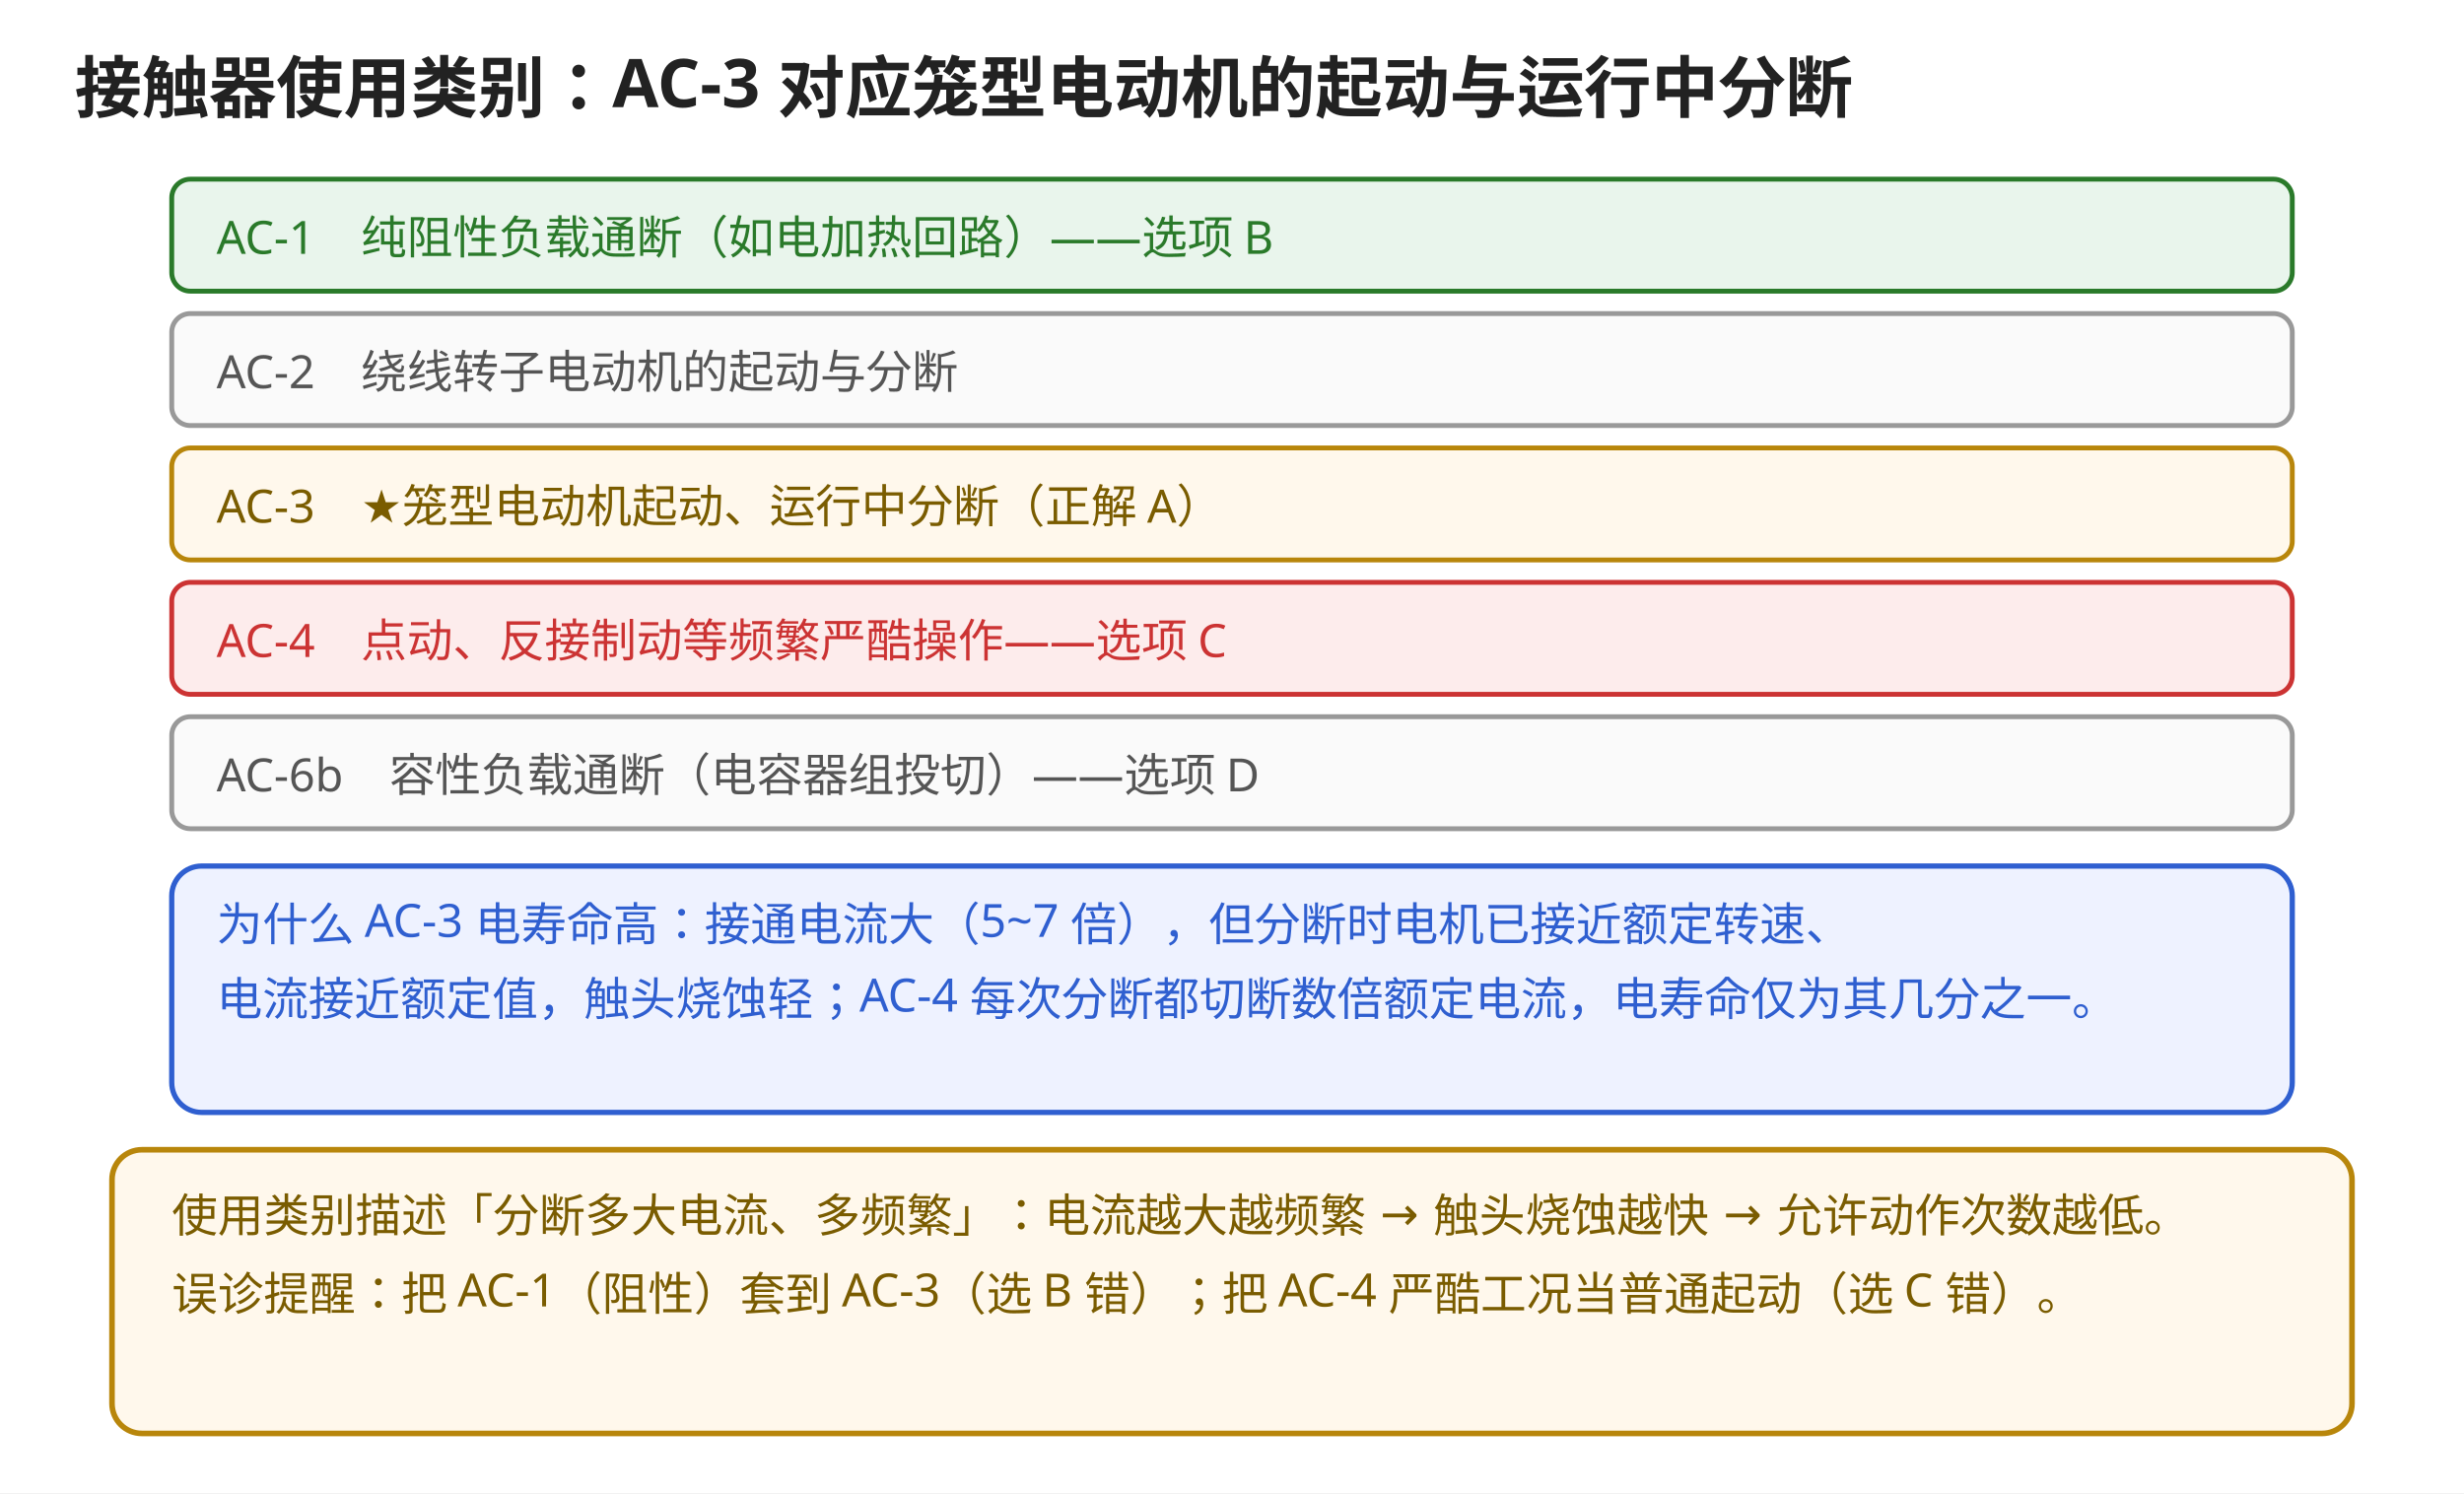
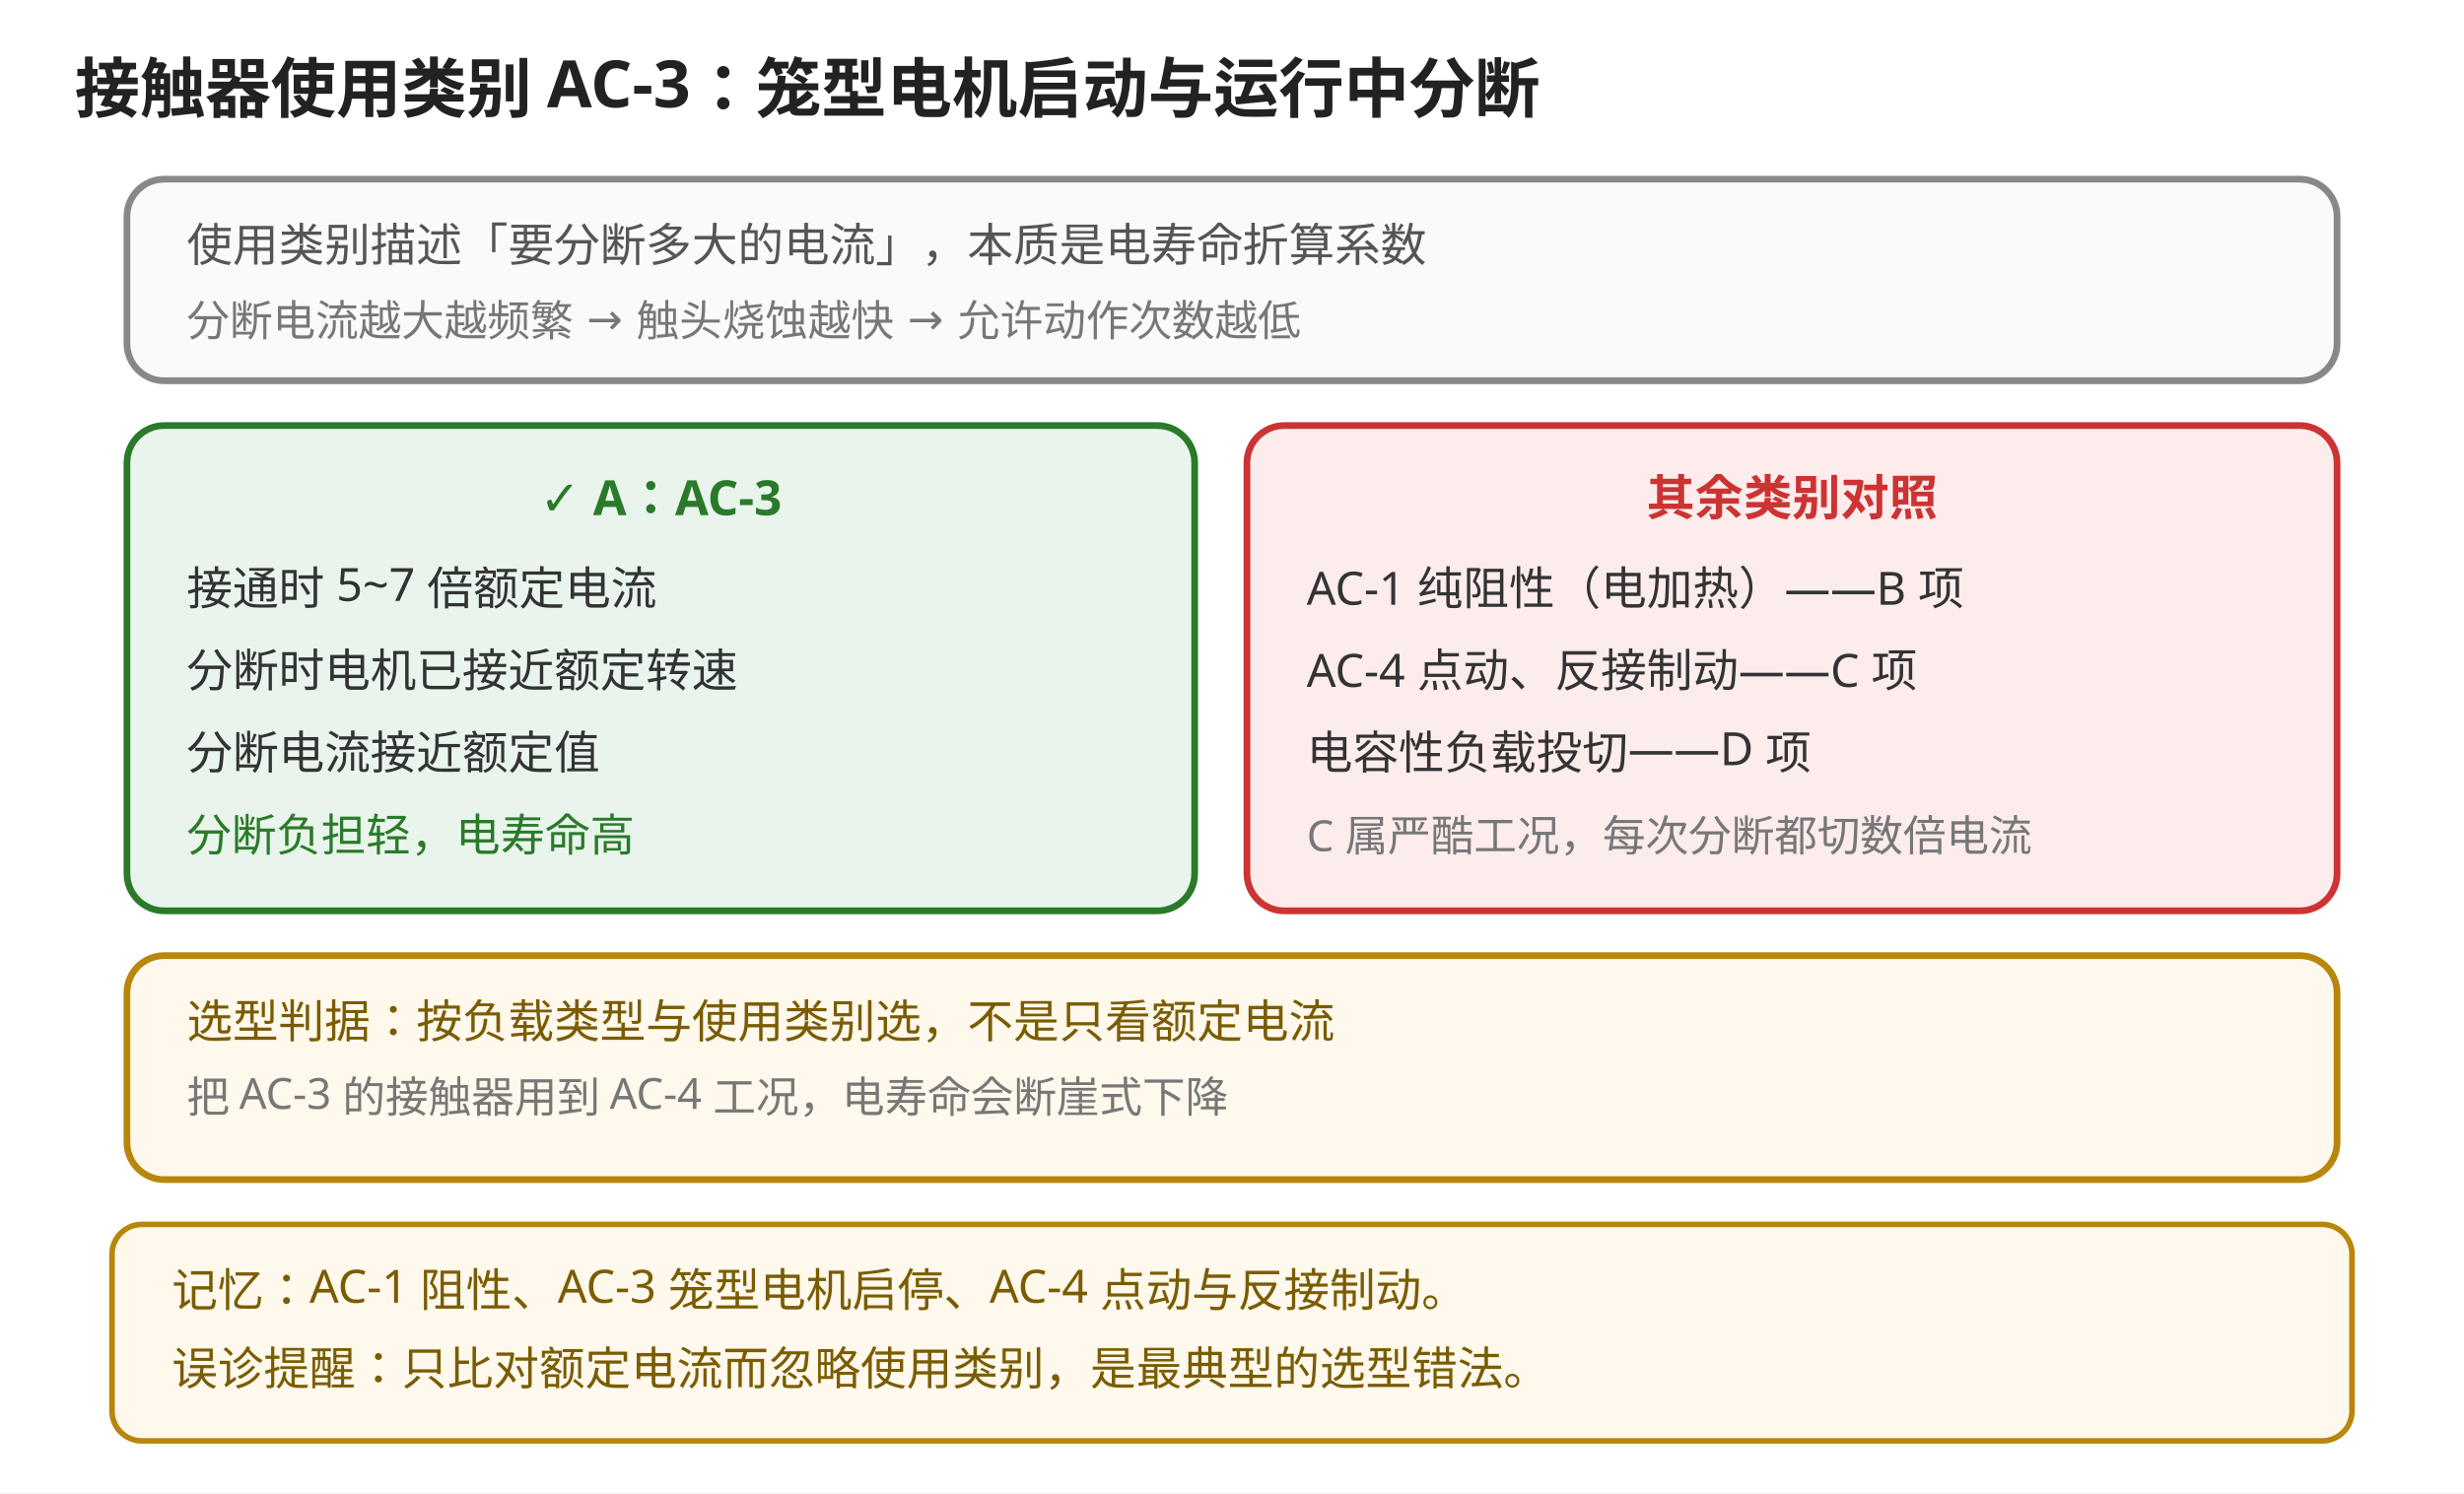
<svg xmlns="http://www.w3.org/2000/svg" viewBox="0 0 660 400" font-family="'Microsoft YaHei',sans-serif">
  <rect width="660" height="400" fill="#ffffff" />
-   <text x="20" y="30" font-size="18" font-weight="bold" fill="#222">接触器使用类别：AC-3 对应笼型电动机的起动与运行中分断</text>
-   <rect x="46" y="48" width="568" height="30" rx="5" fill="#e9f5ec" stroke="#2a7a2a" stroke-width="1.3" />
-   <text x="58" y="68" font-size="12.3" fill="#2a7a2a">AC-1　纯阻性负载通断（如电加热回路）——选项 B</text>
-   <rect x="46" y="84" width="568" height="30" rx="5" fill="#fafafa" stroke="#999" stroke-width="1.3" />
-   <text x="58" y="104" font-size="12.3" fill="#555">AC-2　绕线转子电动机的起动与分断</text>
-   <rect x="46" y="120" width="568" height="30" rx="5" fill="#fff8ec" stroke="#b8860b" stroke-width="1.3" />
-   <text x="58" y="140" font-size="12.3" fill="#7a5c00">AC-3　★笼型电动机起动、运行中分断（正解 A）</text>
-   <rect x="46" y="156" width="568" height="30" rx="5" fill="#fdecec" stroke="#c33" stroke-width="1.3" />
-   <text x="58" y="176" font-size="12.3" fill="#c33">AC-4　点动、反接制动等频繁严酷操作——选项 C</text>
-   <rect x="46" y="192" width="568" height="30" rx="5" fill="#fafafa" stroke="#999" stroke-width="1.3" />
-   <text x="58" y="212" font-size="12.3" fill="#555">AC-6b　容性负载通断（电容器组投切）——选项 D</text>
-   <rect x="46" y="232" width="568" height="66" rx="8" fill="#eef2ff" stroke="#2F5FD0" stroke-width="1.4" />
-   <text x="58" y="252" font-size="12.3" fill="#2F5FD0">为什么 AC-3 电寿命高：接通电流大（5~7 倍），但分断时电机已接近额定转速、</text>
-   <text x="58" y="272" font-size="12.3" fill="#2F5FD0">电流接近额定值，触头烧蚀轻；AC-4 每次分断都切断数倍额定电流，电寿命仅为其几分之一。</text>
-   <rect x="30" y="308" width="600" height="76" rx="8" fill="#fff8ec" stroke="#b8860b" stroke-width="1.5" />
-   <text x="46" y="330" font-size="12.3" fill="#7a5c00">使用类别描述「分断多大电流、多频繁」：电流越大越频繁 → 触头烧蚀越快 → 允许动作次数越低。</text>
-   <text x="46" y="351" font-size="12.3" fill="#7a5c00">误诊提醒：把 AC-1（阻性）套到 AC-3（选 B 错）；把 AC-4 严酷工况当普通起动（选 C 错）。</text>
+   <text x="20" y="30" font-size="17.5" fill="#222" font-weight="bold">接触器使用类别 AC-3：笼型电机启动与运行中分断</text>
+   <rect x="34" y="48" width="592" height="54" rx="10" fill="#fafafa" stroke="#888" stroke-width="1.8" />
+   <text x="50" y="70" font-size="12.3" fill="#555">使用类别描述「要分断多大的电流」，本质是电寿命折算系数</text>
+   <text x="50" y="90" font-size="11.5" fill="#777">分断电流越大越频繁 → 触头烧蚀越快 → 允许动作次数越低</text>
+   <rect x="34" y="114" width="286" height="130" rx="10" fill="#e9f5ec" stroke="#2a7a2a" stroke-width="1.8" />
+   <text x="177" y="138" font-size="13" fill="#2a7a2a" font-weight="bold" text-anchor="middle">✓ A：AC-3</text>
+   <text x="50" y="162" font-size="12.3" fill="#333">接通时 5~7 倍额定电流</text>
+   <text x="50" y="184" font-size="12.3" fill="#333">分断时电机已接近额定转速</text>
+   <text x="50" y="206" font-size="12.3" fill="#333">分断电流接近额定值</text>
+   <text x="50" y="228" font-size="12" fill="#2a7a2a">分断负担轻，电寿命高</text>
+   <rect x="334" y="114" width="292" height="130" rx="10" fill="#fdecec" stroke="#c33" stroke-width="1.8" />
+   <text x="480" y="138" font-size="13" fill="#c33" font-weight="bold" text-anchor="middle">其余类别对照</text>
+   <text x="350" y="162" font-size="12.3" fill="#333">AC-1 纯阻性（电加热）——B 项</text>
+   <text x="350" y="184" font-size="12.3" fill="#333">AC-4 点动、反接制动——C 项</text>
+   <text x="350" y="206" font-size="12.3" fill="#333">电容性负载投切——D 项</text>
+   <text x="350" y="228" font-size="11.5" fill="#777">C 属严酷工况，每次分断都切数倍电流</text>
+   <rect x="34" y="256" width="592" height="60" rx="10" fill="#fff8ec" stroke="#b8860b" stroke-width="1.8" />
+   <text x="50" y="278" font-size="12.3" fill="#7a5c00">选型判据：按负载类型与使用类别选，不是只看额定电流</text>
+   <text x="50" y="298" font-size="11.5" fill="#777">把 AC-3 的接触器用到 AC-4 工况，电寿命会断崖式下降</text>
+   <rect x="30" y="328" width="600" height="58" rx="8" fill="#fff8ec" stroke="#b8860b" stroke-width="1.5" />
+   <text x="46" y="350" font-size="12.3" fill="#7a5c00">记忆：AC-1 阻性、AC-3 笼型电机启停、AC-4 点动与反接制动。</text>
+   <text x="46" y="371" font-size="12.3" fill="#7a5c00">误诊提醒：只比对额定电流而忽略使用类别，是最典型的选型错法。</text>
</svg>
